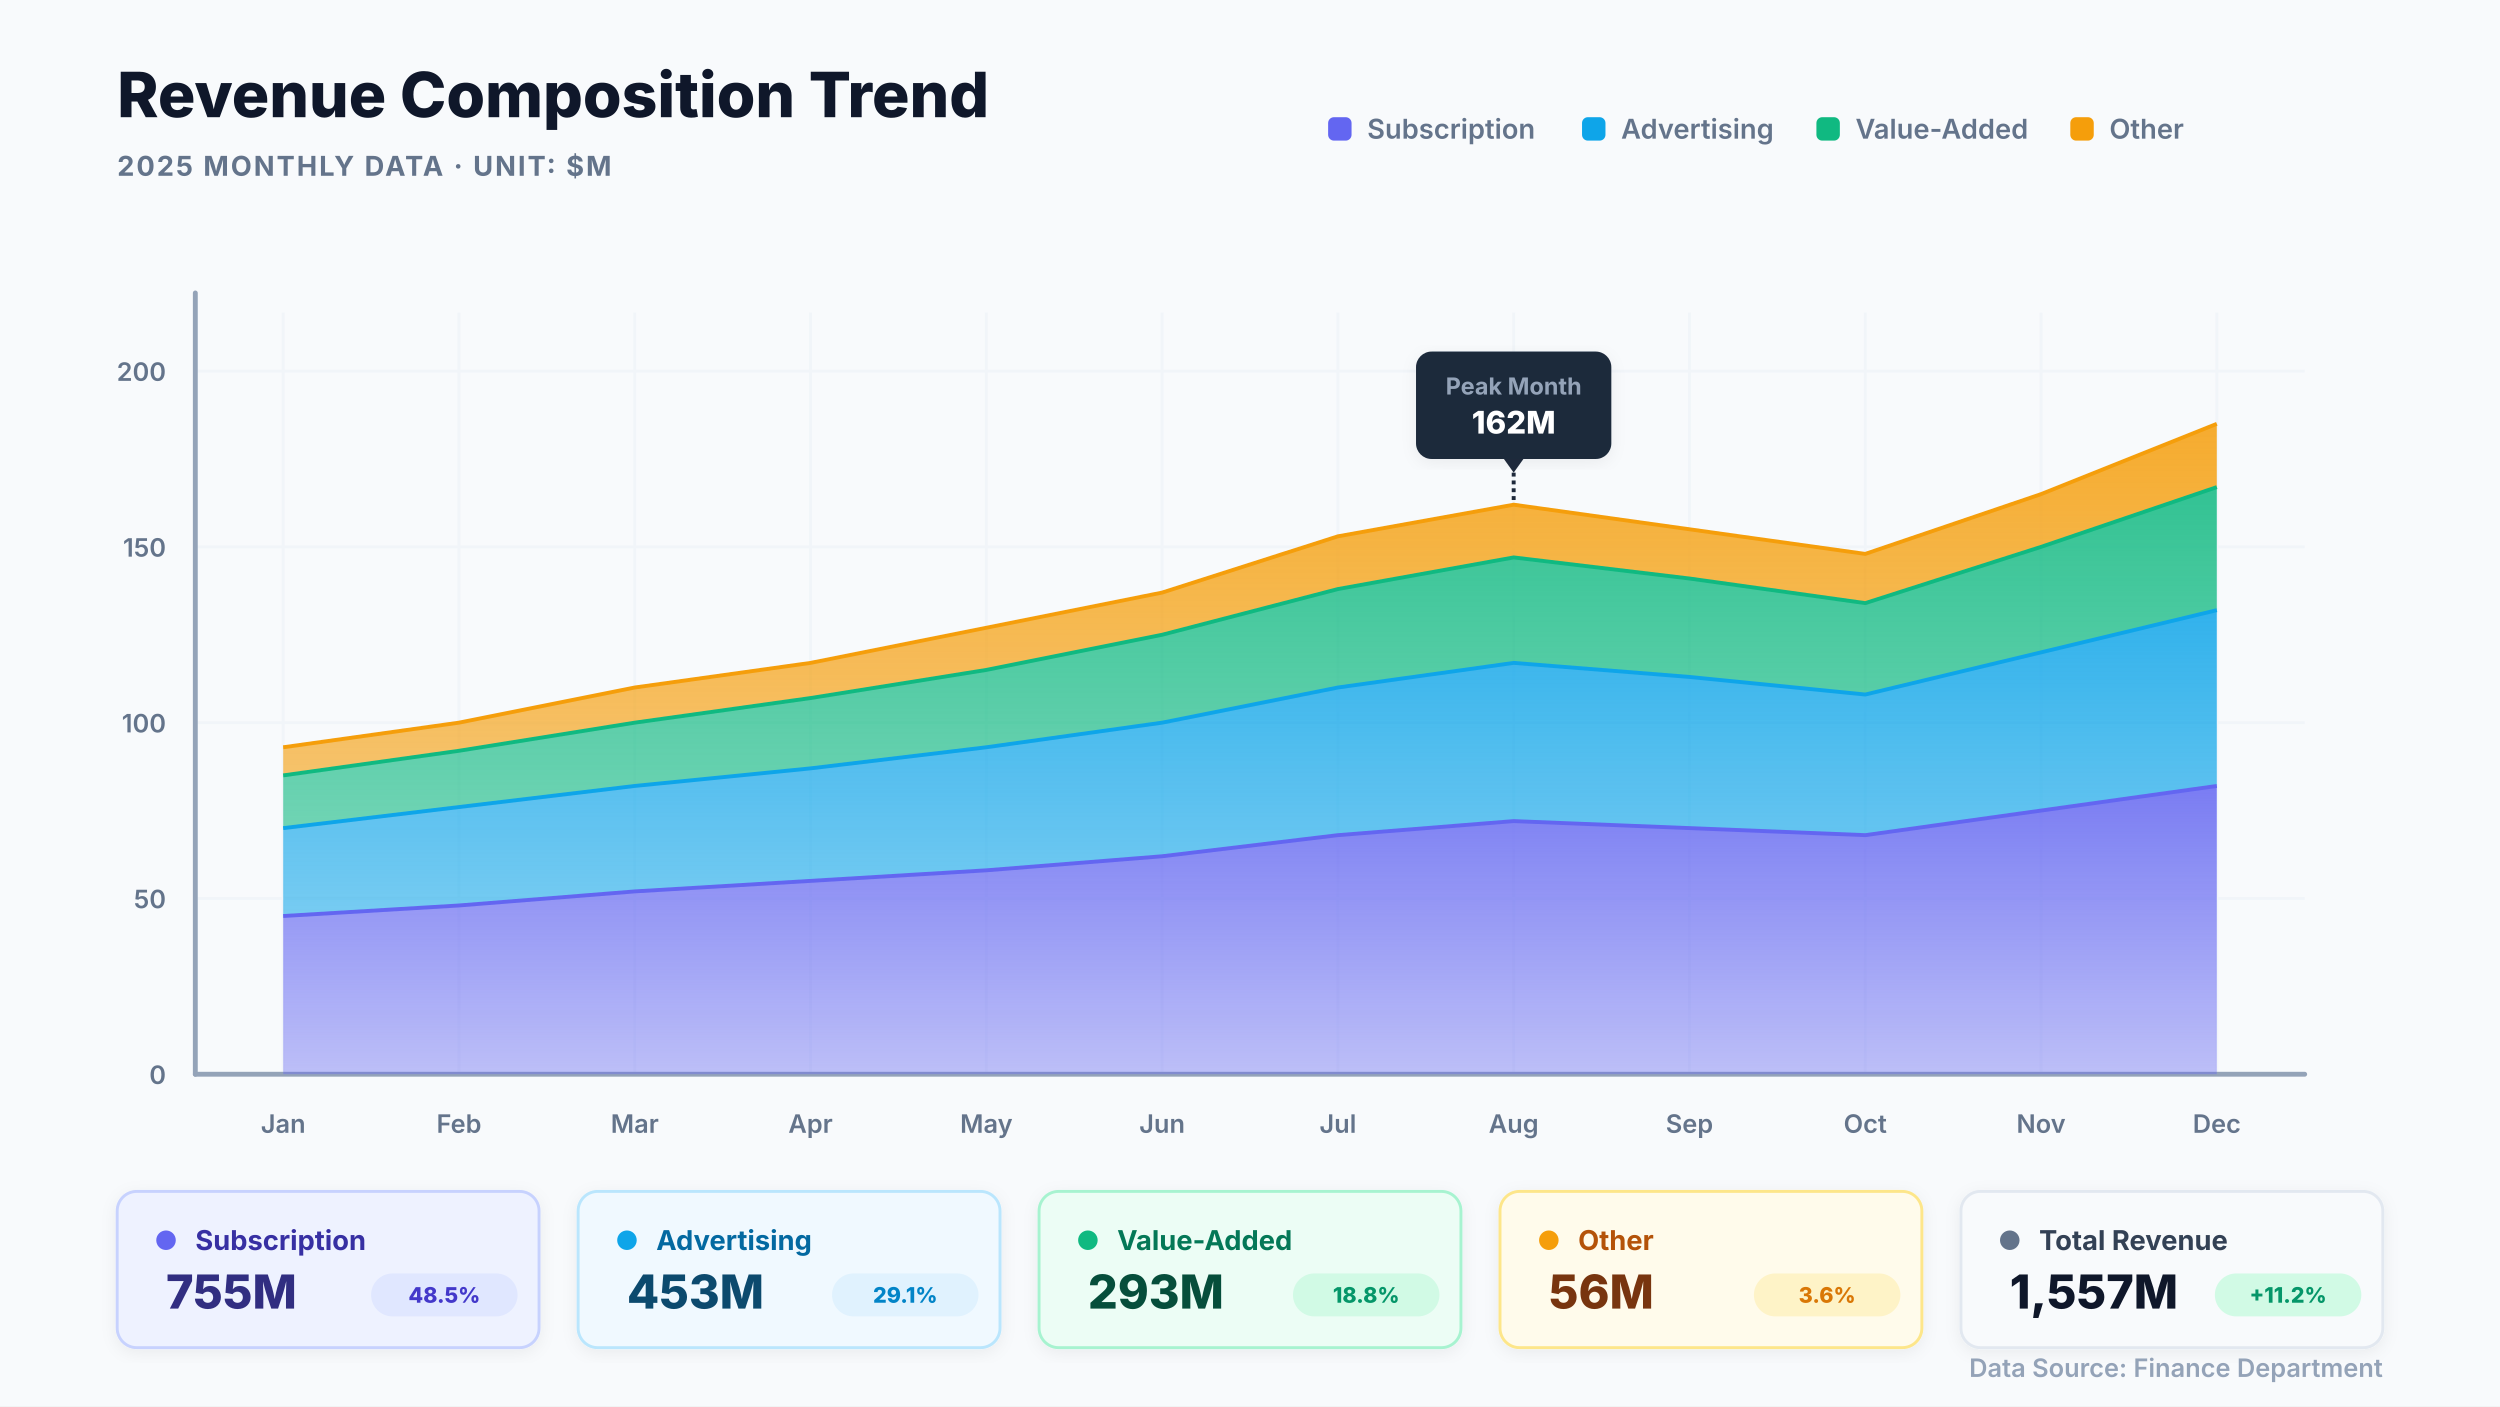
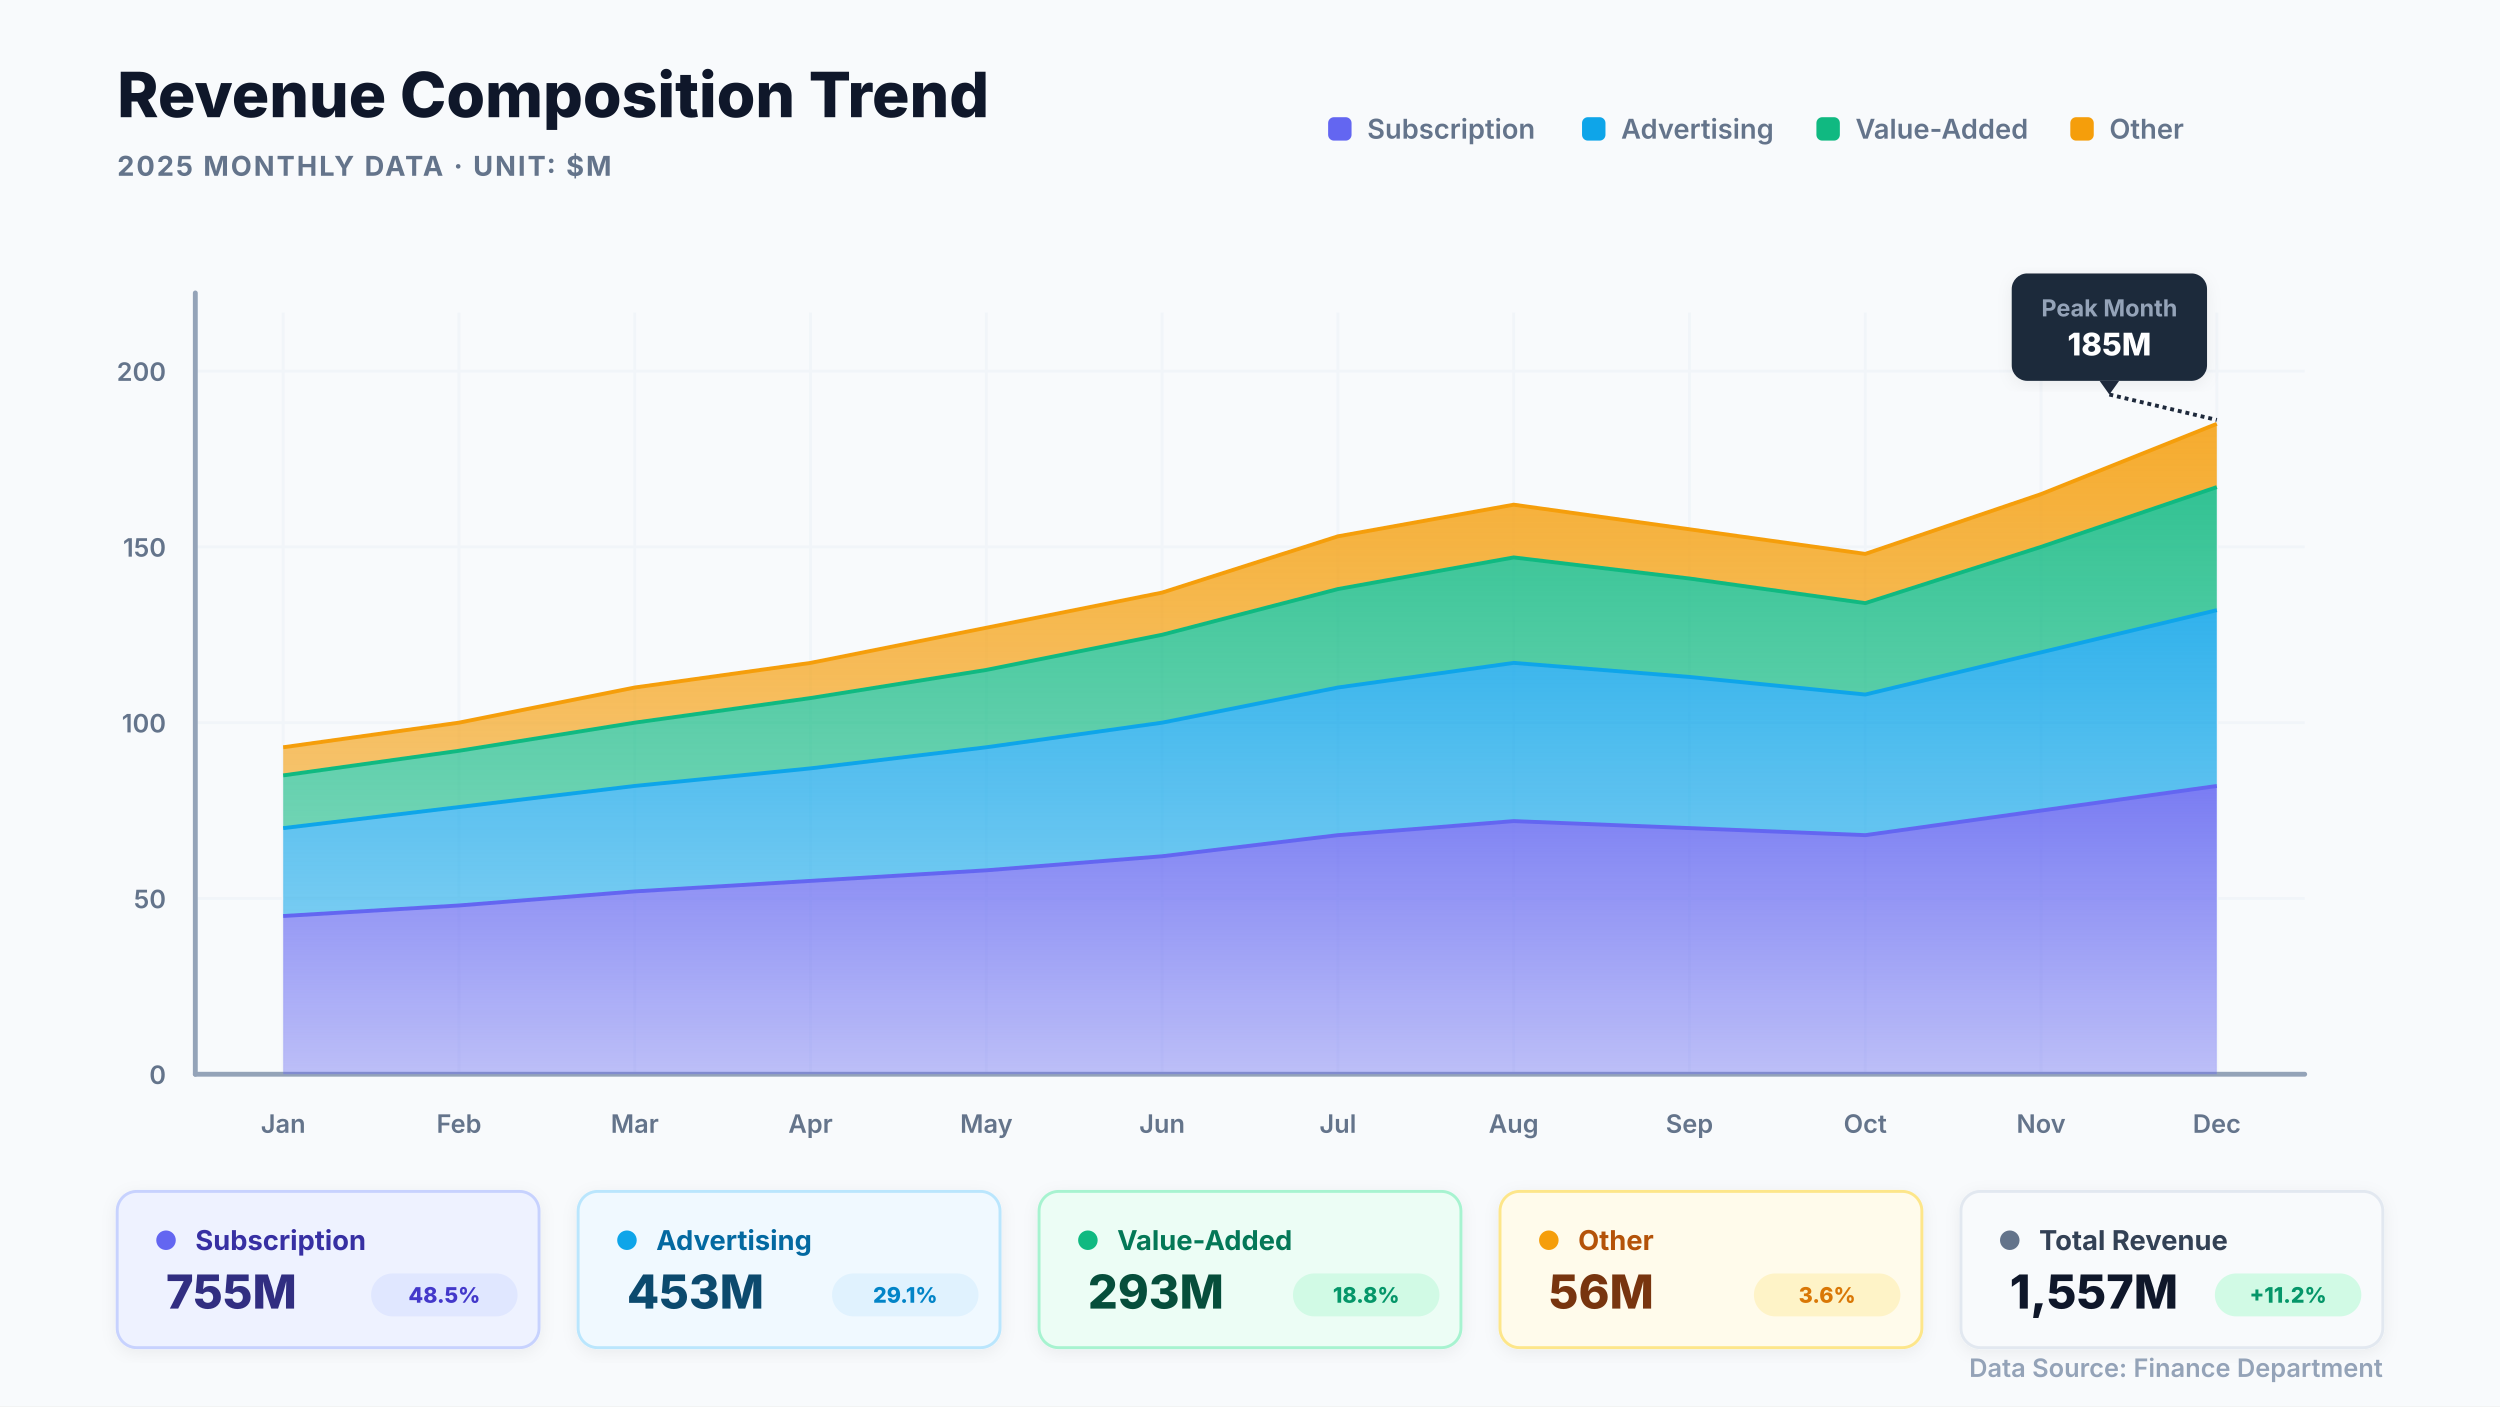
<svg xmlns="http://www.w3.org/2000/svg" viewBox="0 0 1280 720" width="1280" height="720">
  <defs>
    <filter id="cardShadow" x="-10%" y="-10%" width="120%" height="120%">
      <feGaussianBlur in="SourceAlpha" stdDeviation="4" />
      <feOffset dx="0" dy="2" result="offsetblur" />
      <feFlood flood-color="#0F172A" flood-opacity="0.06" result="shadowColor" />
      <feComposite in="shadowColor" in2="offsetblur" operator="in" result="shadow" />
      <feMerge>
        <feMergeNode in="shadow" />
        <feMergeNode in="SourceGraphic" />
      </feMerge>
    </filter>
    <linearGradient id="stackGrad1" x1="0%" y1="0%" x2="0%" y2="100%">
      <stop offset="0%" stop-color="#6366F1" stop-opacity="0.85" />
      <stop offset="100%" stop-color="#6366F1" stop-opacity="0.4" />
    </linearGradient>
    <linearGradient id="stackGrad2" x1="0%" y1="0%" x2="0%" y2="100%">
      <stop offset="0%" stop-color="#0EA5E9" stop-opacity="0.85" />
      <stop offset="100%" stop-color="#0EA5E9" stop-opacity="0.4" />
    </linearGradient>
    <linearGradient id="stackGrad3" x1="0%" y1="0%" x2="0%" y2="100%">
      <stop offset="0%" stop-color="#10B981" stop-opacity="0.85" />
      <stop offset="100%" stop-color="#10B981" stop-opacity="0.4" />
    </linearGradient>
    <linearGradient id="stackGrad4" x1="0%" y1="0%" x2="0%" y2="100%">
      <stop offset="0%" stop-color="#F59E0B" stop-opacity="0.85" />
      <stop offset="100%" stop-color="#F59E0B" stop-opacity="0.4" />
    </linearGradient>
  </defs>
  <rect width="1280" height="720" fill="#F8FAFC" />
  <text x="60" y="60" font-family="-apple-system, BlinkMacSystemFont, 'Segoe UI', sans-serif" font-size="32" font-weight="800" fill="#0F172A">Revenue Composition Trend</text>
  <text x="60" y="90" font-family="-apple-system, BlinkMacSystemFont, 'Segoe UI', sans-serif" font-size="14" font-weight="700" fill="#64748B" letter-spacing="1">2025 MONTHLY DATA · UNIT: $M</text>
  <g id="legend" transform="translate(680, 60)">
    <rect x="0" y="0" width="12" height="12" rx="3" fill="#6366F1" />
    <text x="20" y="11" font-family="-apple-system, BlinkMacSystemFont, 'Segoe UI', sans-serif" font-size="14" font-weight="600" fill="#64748B">Subscription</text>
    <rect x="130" y="0" width="12" height="12" rx="3" fill="#0EA5E9" />
    <text x="150" y="11" font-family="-apple-system, BlinkMacSystemFont, 'Segoe UI', sans-serif" font-size="14" font-weight="600" fill="#64748B">Advertising</text>
    <rect x="250" y="0" width="12" height="12" rx="3" fill="#10B981" />
    <text x="270" y="11" font-family="-apple-system, BlinkMacSystemFont, 'Segoe UI', sans-serif" font-size="14" font-weight="600" fill="#64748B">Value-Added</text>
    <rect x="380" y="0" width="12" height="12" rx="3" fill="#F59E0B" />
    <text x="400" y="11" font-family="-apple-system, BlinkMacSystemFont, 'Segoe UI', sans-serif" font-size="14" font-weight="600" fill="#64748B">Other</text>
  </g>
  <g id="chartArea">
    <line x1="145" y1="160" x2="145" y2="550" stroke="#F1F5F9" stroke-width="1.5" />
    <line x1="235" y1="160" x2="235" y2="550" stroke="#F1F5F9" stroke-width="1.5" />
    <line x1="325" y1="160" x2="325" y2="550" stroke="#F1F5F9" stroke-width="1.5" />
    <line x1="415" y1="160" x2="415" y2="550" stroke="#F1F5F9" stroke-width="1.5" />
    <line x1="505" y1="160" x2="505" y2="550" stroke="#F1F5F9" stroke-width="1.5" />
    <line x1="595" y1="160" x2="595" y2="550" stroke="#F1F5F9" stroke-width="1.5" />
    <line x1="685" y1="160" x2="685" y2="550" stroke="#F1F5F9" stroke-width="1.5" />
    <line x1="775" y1="160" x2="775" y2="550" stroke="#F1F5F9" stroke-width="1.5" />
    <line x1="865" y1="160" x2="865" y2="550" stroke="#F1F5F9" stroke-width="1.5" />
    <line x1="955" y1="160" x2="955" y2="550" stroke="#F1F5F9" stroke-width="1.5" />
    <line x1="1045" y1="160" x2="1045" y2="550" stroke="#F1F5F9" stroke-width="1.5" />
    <line x1="1135" y1="160" x2="1135" y2="550" stroke="#F1F5F9" stroke-width="1.5" />
    <line x1="100" y1="550" x2="1180" y2="550" stroke="#E2E8F0" stroke-width="1.5" />
    <line x1="100" y1="460" x2="1180" y2="460" stroke="#F1F5F9" stroke-width="1.5" />
    <line x1="100" y1="370" x2="1180" y2="370" stroke="#F1F5F9" stroke-width="1.5" />
    <line x1="100" y1="280" x2="1180" y2="280" stroke="#F1F5F9" stroke-width="1.5" />
    <line x1="100" y1="190" x2="1180" y2="190" stroke="#F1F5F9" stroke-width="1.5" />
    <text x="85" y="555" font-family="-apple-system, BlinkMacSystemFont, 'Segoe UI', sans-serif" font-size="13" font-weight="600" fill="#64748B" text-anchor="end">0</text>
    <text x="85" y="465" font-family="-apple-system, BlinkMacSystemFont, 'Segoe UI', sans-serif" font-size="13" font-weight="600" fill="#64748B" text-anchor="end">50</text>
    <text x="85" y="375" font-family="-apple-system, BlinkMacSystemFont, 'Segoe UI', sans-serif" font-size="13" font-weight="600" fill="#64748B" text-anchor="end">100</text>
    <text x="85" y="285" font-family="-apple-system, BlinkMacSystemFont, 'Segoe UI', sans-serif" font-size="13" font-weight="600" fill="#64748B" text-anchor="end">150</text>
    <text x="85" y="195" font-family="-apple-system, BlinkMacSystemFont, 'Segoe UI', sans-serif" font-size="13" font-weight="600" fill="#64748B" text-anchor="end">200</text>
    <line x1="100" y1="150" x2="100" y2="550" stroke="#94A3B8" stroke-width="2.5" stroke-linecap="round" />
    <line x1="100" y1="550" x2="1180" y2="550" stroke="#94A3B8" stroke-width="2.5" stroke-linecap="round" />
    <text x="145" y="580" font-family="-apple-system, BlinkMacSystemFont, 'Segoe UI', sans-serif" font-size="13" font-weight="600" fill="#64748B" text-anchor="middle">Jan</text>
    <text x="235" y="580" font-family="-apple-system, BlinkMacSystemFont, 'Segoe UI', sans-serif" font-size="13" font-weight="600" fill="#64748B" text-anchor="middle">Feb</text>
    <text x="325" y="580" font-family="-apple-system, BlinkMacSystemFont, 'Segoe UI', sans-serif" font-size="13" font-weight="600" fill="#64748B" text-anchor="middle">Mar</text>
    <text x="415" y="580" font-family="-apple-system, BlinkMacSystemFont, 'Segoe UI', sans-serif" font-size="13" font-weight="600" fill="#64748B" text-anchor="middle">Apr</text>
    <text x="505" y="580" font-family="-apple-system, BlinkMacSystemFont, 'Segoe UI', sans-serif" font-size="13" font-weight="600" fill="#64748B" text-anchor="middle">May</text>
    <text x="595" y="580" font-family="-apple-system, BlinkMacSystemFont, 'Segoe UI', sans-serif" font-size="13" font-weight="600" fill="#64748B" text-anchor="middle">Jun</text>
    <text x="685" y="580" font-family="-apple-system, BlinkMacSystemFont, 'Segoe UI', sans-serif" font-size="13" font-weight="600" fill="#64748B" text-anchor="middle">Jul</text>
    <text x="775" y="580" font-family="-apple-system, BlinkMacSystemFont, 'Segoe UI', sans-serif" font-size="13" font-weight="600" fill="#64748B" text-anchor="middle">Aug</text>
    <text x="865" y="580" font-family="-apple-system, BlinkMacSystemFont, 'Segoe UI', sans-serif" font-size="13" font-weight="600" fill="#64748B" text-anchor="middle">Sep</text>
    <text x="955" y="580" font-family="-apple-system, BlinkMacSystemFont, 'Segoe UI', sans-serif" font-size="13" font-weight="600" fill="#64748B" text-anchor="middle">Oct</text>
    <text x="1045" y="580" font-family="-apple-system, BlinkMacSystemFont, 'Segoe UI', sans-serif" font-size="13" font-weight="600" fill="#64748B" text-anchor="middle">Nov</text>
    <text x="1135" y="580" font-family="-apple-system, BlinkMacSystemFont, 'Segoe UI', sans-serif" font-size="13" font-weight="600" fill="#64748B" text-anchor="middle">Dec</text>
    <path d="M 145,550 L 145,382.6 L 235,370 L 325,352 L 415,339.4 L 505,321.4 L 595,303.4 L 685,274.6 L 775,258.4 L 865,271 L 955,283.6 L 1045,253 L 1135,217 L 1135,249.4 L 1045,280 L 955,308.8 L 865,296.2 L 775,285.4 L 685,301.6 L 595,325 L 505,343 L 415,357.4 L 325,370 L 235,384.4 L 145,397 Z" fill="url(#stackGrad4)" />
    <path d="M 145,550 L 145,397 L 235,384.4 L 325,370 L 415,357.4 L 505,343 L 595,325 L 685,301.6 L 775,285.4 L 865,296.2 L 955,308.8 L 1045,280 L 1135,249.4 L 1135,312.4 L 1045,334 L 955,355.6 L 865,346.6 L 775,339.4 L 685,352 L 595,370 L 505,382.6 L 415,393.4 L 325,402.4 L 235,413.2 L 145,424 Z" fill="url(#stackGrad3)" />
    <path d="M 145,550 L 145,424 L 235,413.2 L 325,402.4 L 415,393.4 L 505,382.6 L 595,370 L 685,352 L 775,339.4 L 865,346.6 L 955,355.6 L 1045,334 L 1135,312.4 L 1135,402.4 L 1045,415 L 955,427.6 L 865,424 L 775,420.4 L 685,427.6 L 595,438.4 L 505,445.6 L 415,451 L 325,456.4 L 235,463.6 L 145,469 Z" fill="url(#stackGrad2)" />
    <path d="M 145,550 L 145,469 L 235,463.6 L 325,456.4 L 415,451 L 505,445.6 L 595,438.4 L 685,427.6 L 775,420.4 L 865,424 L 955,427.6 L 1045,415 L 1135,402.4 L 1135,550 Z" fill="url(#stackGrad1)" />
    <path d="M 145,382.6 L 235,370 L 325,352 L 415,339.4 L 505,321.4 L 595,303.4 L 685,274.6 L 775,258.4 L 865,271 L 955,283.6 L 1045,253 L 1135,217" fill="none" stroke="#F59E0B" stroke-width="2" />
    <path d="M 145,397 L 235,384.4 L 325,370 L 415,357.4 L 505,343 L 595,325 L 685,301.6 L 775,285.4 L 865,296.2 L 955,308.8 L 1045,280 L 1135,249.4" fill="none" stroke="#10B981" stroke-width="2" />
    <path d="M 145,424 L 235,413.2 L 325,402.4 L 415,393.4 L 505,382.6 L 595,370 L 685,352 L 775,339.4 L 865,346.6 L 955,355.6 L 1045,334 L 1135,312.4" fill="none" stroke="#0EA5E9" stroke-width="2" />
    <path d="M 145,469 L 235,463.6 L 325,456.4 L 415,451 L 505,445.6 L 595,438.4 L 685,427.6 L 775,420.4 L 865,424 L 955,427.6 L 1045,415 L 1135,402.4" fill="none" stroke="#6366F1" stroke-width="2" />
  </g>
  <g id="annotation">
-     <rect x="725" y="180" width="100" height="55" rx="8" fill="#1E293B" filter="url(#cardShadow)" />
-     <text x="775" y="202" font-family="-apple-system, BlinkMacSystemFont, 'Segoe UI', sans-serif" font-size="12" font-weight="700" fill="#94A3B8" text-anchor="middle">Peak Month</text>
-     <text x="775" y="222" font-family="-apple-system, BlinkMacSystemFont, 'Segoe UI', sans-serif" font-size="16" font-weight="800" fill="#FFFFFF" text-anchor="middle">162M</text>
-     <path d="M 770,235 L 780,235 L 775,242 Z" fill="#1E293B" />
-     <line x1="775" y1="242" x2="775" y2="256" stroke="#1E293B" stroke-width="2" stroke-dasharray="2,2" />
+     <rect x="1030" y="140" width="100" height="55" rx="8" fill="#1E293B" filter="url(#cardShadow)" />
+     <text x="1080" y="162" font-family="-apple-system, BlinkMacSystemFont, 'Segoe UI', sans-serif" font-size="12" font-weight="700" fill="#94A3B8" text-anchor="middle">Peak Month</text>
+     <text x="1080" y="182" font-family="-apple-system, BlinkMacSystemFont, 'Segoe UI', sans-serif" font-size="16" font-weight="800" fill="#FFFFFF" text-anchor="middle">185M</text>
+     <path d="M 1075,195 L 1085,195 L 1080,202 Z" fill="#1E293B" />
+     <line x1="1080" y1="202" x2="1135" y2="215" stroke="#1E293B" stroke-width="2" stroke-dasharray="2,2" />
  </g>
  <g id="statsCards">
    <rect x="60" y="610" width="216" height="80" rx="10" fill="#EEF2FF" stroke="#C7D2FE" stroke-width="1.5" filter="url(#cardShadow)" />
    <circle cx="85" cy="635" r="5" fill="#6366F1" />
    <text x="100" y="640" font-family="-apple-system, BlinkMacSystemFont, 'Segoe UI', sans-serif" font-size="14" font-weight="700" fill="#3730A3">Subscription</text>
    <text x="85" y="670" font-family="-apple-system, BlinkMacSystemFont, 'Segoe UI', sans-serif" font-size="24" font-weight="800" fill="#312E81">755M</text>
    <rect x="190" y="652" width="75" height="22" rx="11" fill="#E0E7FF" />
    <text x="227.5" y="667" font-family="-apple-system, BlinkMacSystemFont, 'Segoe UI', sans-serif" font-size="11" font-weight="800" fill="#4338CA" text-anchor="middle">48.5%</text>
    <rect x="296" y="610" width="216" height="80" rx="10" fill="#F0F9FF" stroke="#BAE6FD" stroke-width="1.5" filter="url(#cardShadow)" />
    <circle cx="321" cy="635" r="5" fill="#0EA5E9" />
    <text x="336" y="640" font-family="-apple-system, BlinkMacSystemFont, 'Segoe UI', sans-serif" font-size="14" font-weight="700" fill="#0369A1">Advertising</text>
    <text x="321" y="670" font-family="-apple-system, BlinkMacSystemFont, 'Segoe UI', sans-serif" font-size="24" font-weight="800" fill="#0C4A6E">453M</text>
    <rect x="426" y="652" width="75" height="22" rx="11" fill="#E0F2FE" />
    <text x="463.5" y="667" font-family="-apple-system, BlinkMacSystemFont, 'Segoe UI', sans-serif" font-size="11" font-weight="800" fill="#0284C7" text-anchor="middle">29.1%</text>
    <rect x="532" y="610" width="216" height="80" rx="10" fill="#ECFDF5" stroke="#A7F3D0" stroke-width="1.5" filter="url(#cardShadow)" />
    <circle cx="557" cy="635" r="5" fill="#10B981" />
    <text x="572" y="640" font-family="-apple-system, BlinkMacSystemFont, 'Segoe UI', sans-serif" font-size="14" font-weight="700" fill="#047857">Value-Added</text>
    <text x="557" y="670" font-family="-apple-system, BlinkMacSystemFont, 'Segoe UI', sans-serif" font-size="24" font-weight="800" fill="#064E3B">293M</text>
    <rect x="662" y="652" width="75" height="22" rx="11" fill="#D1FAE5" />
    <text x="699.5" y="667" font-family="-apple-system, BlinkMacSystemFont, 'Segoe UI', sans-serif" font-size="11" font-weight="800" fill="#059669" text-anchor="middle">18.8%</text>
    <rect x="768" y="610" width="216" height="80" rx="10" fill="#FFFBEB" stroke="#FDE68A" stroke-width="1.5" filter="url(#cardShadow)" />
    <circle cx="793" cy="635" r="5" fill="#F59E0B" />
    <text x="808" y="640" font-family="-apple-system, BlinkMacSystemFont, 'Segoe UI', sans-serif" font-size="14" font-weight="700" fill="#B45309">Other</text>
    <text x="793" y="670" font-family="-apple-system, BlinkMacSystemFont, 'Segoe UI', sans-serif" font-size="24" font-weight="800" fill="#78350F">56M</text>
    <rect x="898" y="652" width="75" height="22" rx="11" fill="#FEF3C7" />
    <text x="935.5" y="667" font-family="-apple-system, BlinkMacSystemFont, 'Segoe UI', sans-serif" font-size="11" font-weight="800" fill="#D97706" text-anchor="middle">3.6%</text>
    <rect x="1004" y="610" width="216" height="80" rx="10" fill="#F8FAFC" stroke="#E2E8F0" stroke-width="1.5" filter="url(#cardShadow)" />
    <circle cx="1029" cy="635" r="5" fill="#64748B" />
    <text x="1044" y="640" font-family="-apple-system, BlinkMacSystemFont, 'Segoe UI', sans-serif" font-size="14" font-weight="700" fill="#334155">Total Revenue</text>
    <text x="1029" y="670" font-family="-apple-system, BlinkMacSystemFont, 'Segoe UI', sans-serif" font-size="24" font-weight="800" fill="#0F172A">1,557M</text>
    <rect x="1134" y="652" width="75" height="22" rx="11" fill="#D1FAE5" />
    <text x="1171.5" y="667" font-family="-apple-system, BlinkMacSystemFont, 'Segoe UI', sans-serif" font-size="11" font-weight="800" fill="#059669" text-anchor="middle">+11.2%</text>
  </g>
  <text x="1220" y="705" font-family="-apple-system, BlinkMacSystemFont, 'Segoe UI', sans-serif" font-size="13" font-weight="600" fill="#94A3B8" text-anchor="end">Data Source: Finance Department</text>
</svg>
